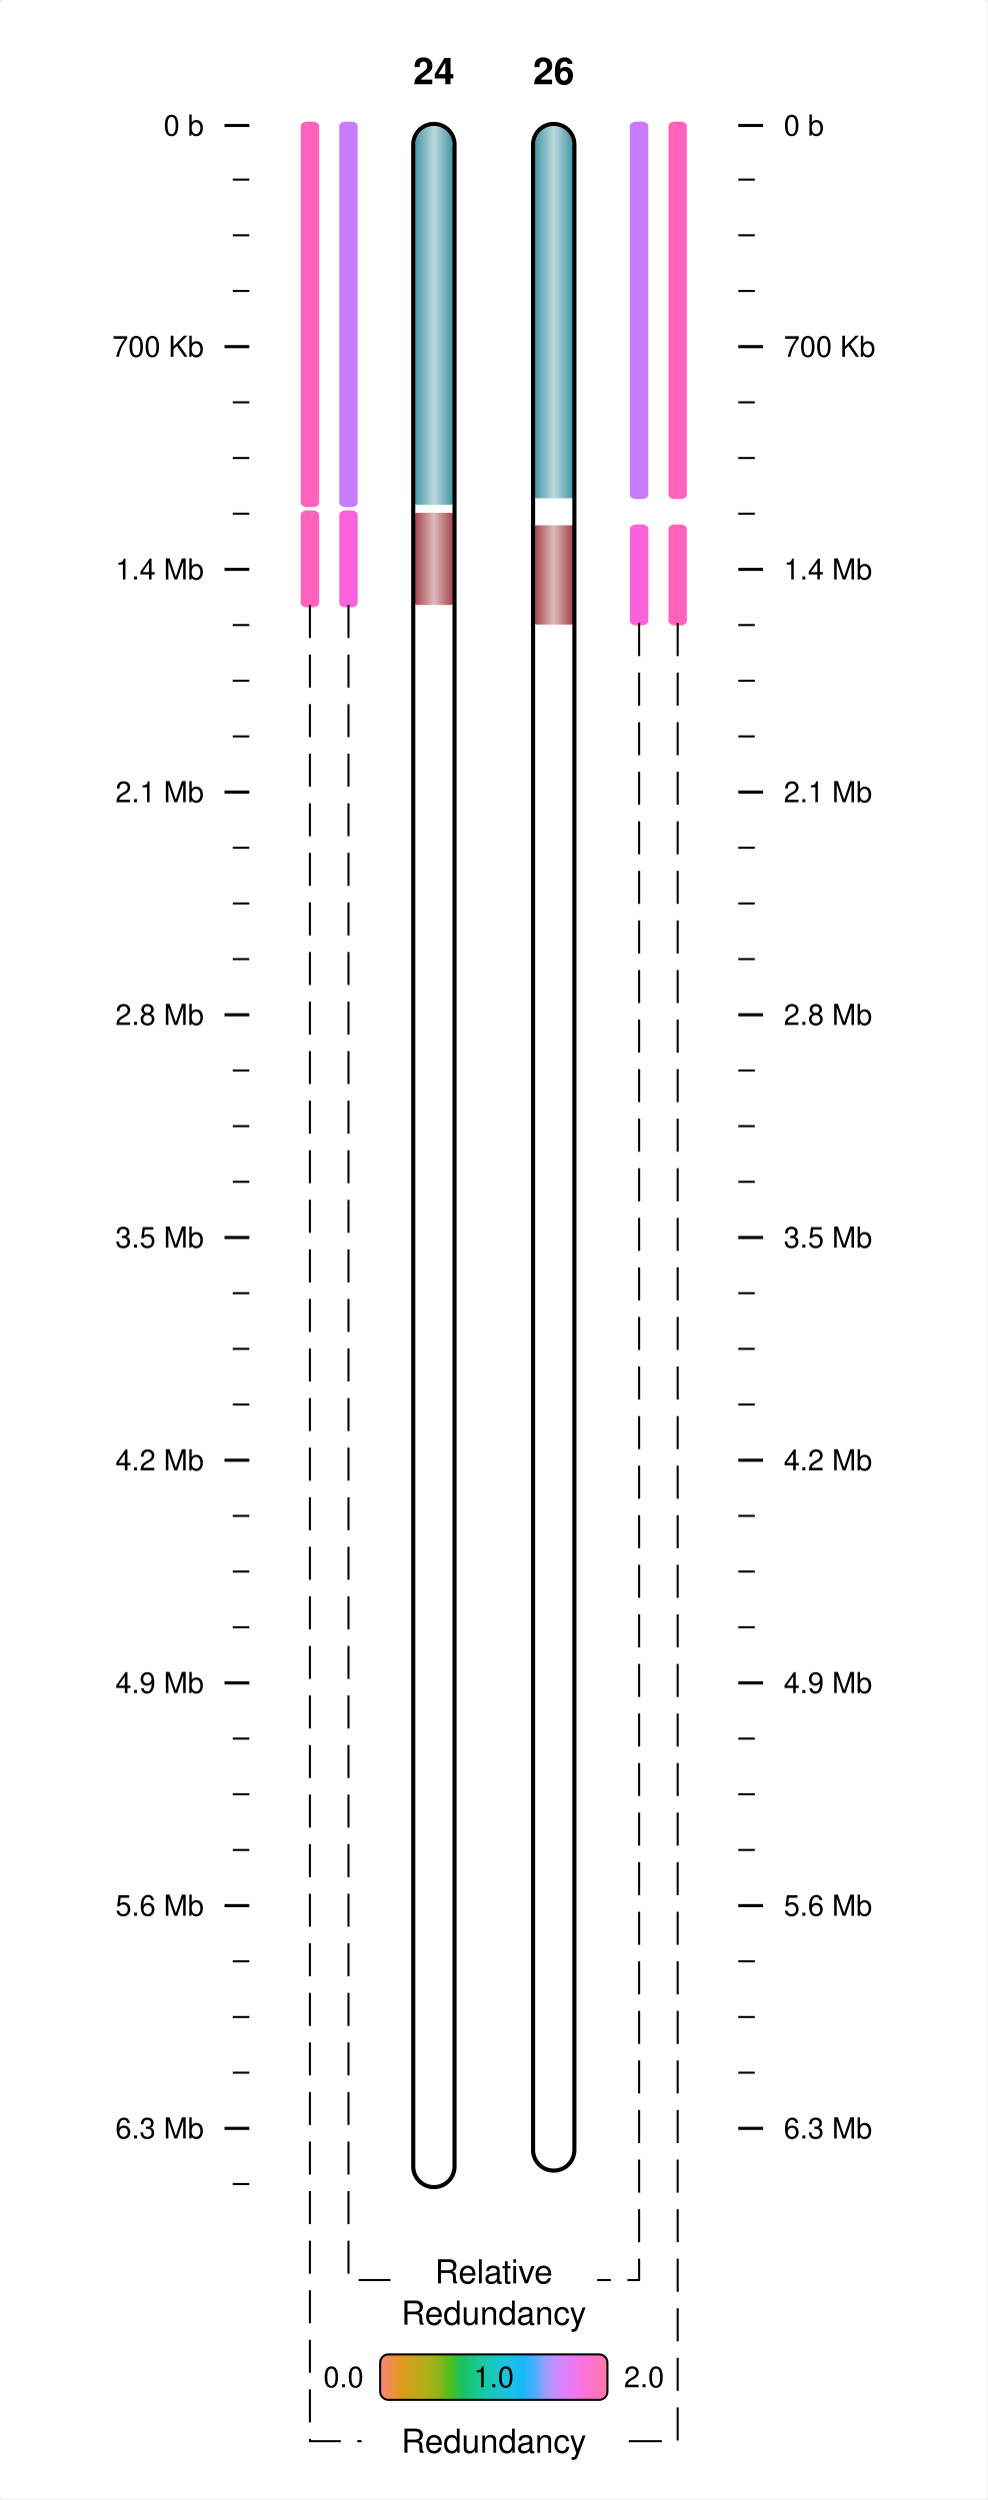
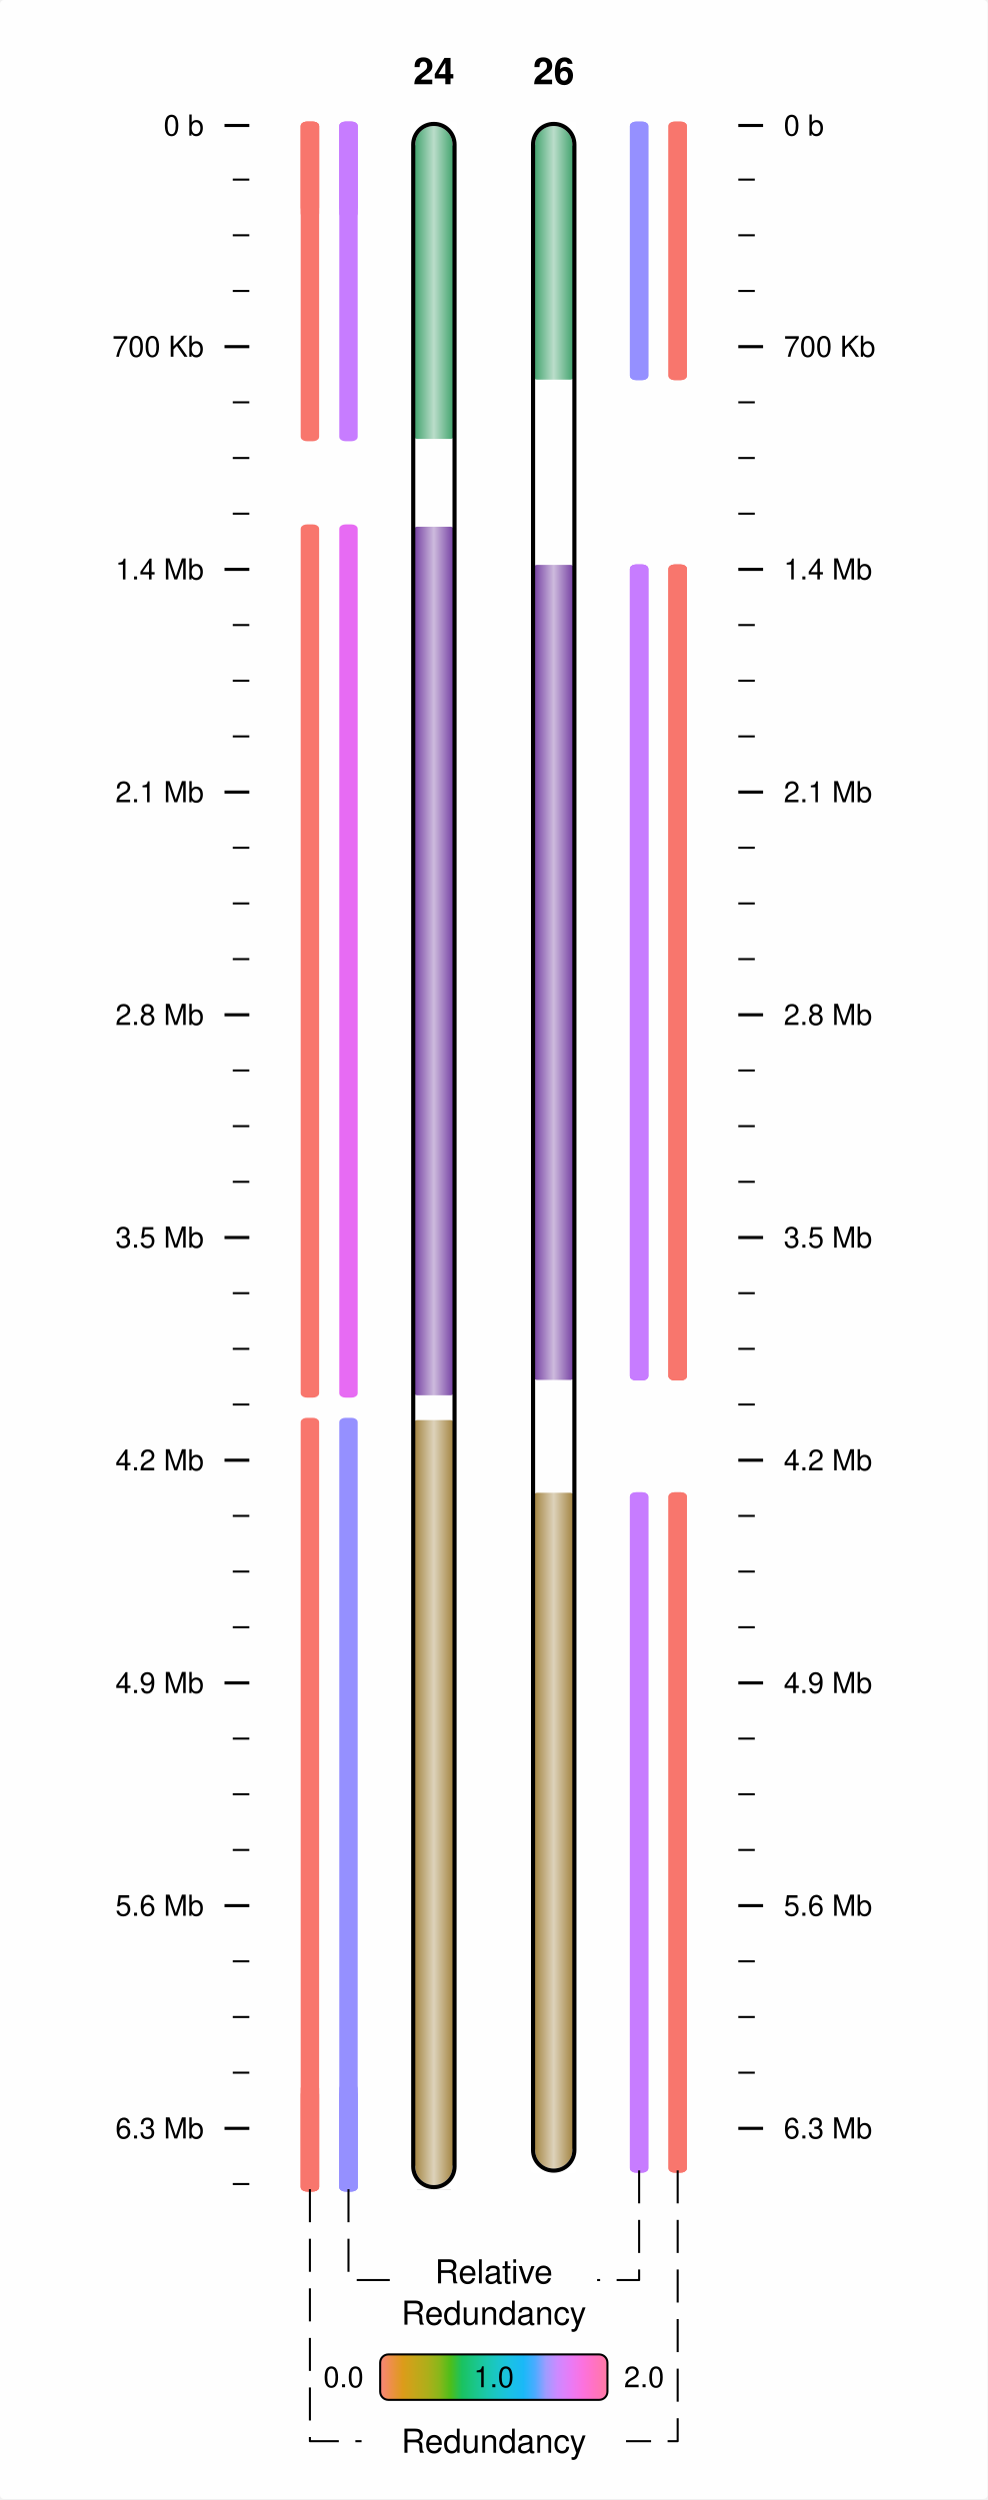
<svg xmlns="http://www.w3.org/2000/svg" viewBox="0 0 239 605.002">
  <rect x="0" y="0" width="239" height="605.002" rx="1" ry="1" fill="white" fill-opacity="0.9" stroke="white" stroke-width="0" stroke-opacity="1" />
  <line id="54.33332830.37500060.33332830.375000" x1="54.333" y1="30.375" x2="60.333" y2="30.375" stroke-width="0.75" stroke="black" />
  <text id="49.33332832.825001" x="49.333" y="32.825" dominant-baseline="" baseline-shift="" alignment-baseline="" font-size="7px" font-weight="normal" font-family="Helvetica,Arial" font-variant="normal" text-anchor="end" text-align="start" line-height="125%%">
0 b</text>
  <line id="56.33332843.47979060.33332843.479790" x1="56.333" y1="43.48" x2="60.333" y2="43.48" stroke-width="0.5" stroke="black" />
  <line id="56.33332856.95957660.33332856.959576" x1="56.333" y1="56.96" x2="60.333" y2="56.96" stroke-width="0.5" stroke="black" />
  <line id="56.33332870.43936260.33332870.439362" x1="56.333" y1="70.439" x2="60.333" y2="70.439" stroke-width="0.5" stroke="black" />
  <line id="54.33332883.91915160.33332883.919151" x1="54.333" y1="83.919" x2="60.333" y2="83.919" stroke-width="0.75" stroke="black" />
  <text id="49.33332886.369148" x="49.333" y="86.369" dominant-baseline="" baseline-shift="" alignment-baseline="" font-size="7px" font-weight="normal" font-family="Helvetica,Arial" font-variant="normal" text-anchor="end" text-align="start" line-height="125%%">
700 Kb</text>
  <line id="56.33332897.39894160.33332897.398941" x1="56.333" y1="97.399" x2="60.333" y2="97.399" stroke-width="0.5" stroke="black" />
  <line id="56.333328110.87873160.333328110.878731" x1="56.333" y1="110.879" x2="60.333" y2="110.879" stroke-width="0.5" stroke="black" />
  <line id="56.333328124.35851360.333328124.358513" x1="56.333" y1="124.359" x2="60.333" y2="124.359" stroke-width="0.5" stroke="black" />
  <line id="54.333328137.83830360.333328137.838303" x1="54.333" y1="137.838" x2="60.333" y2="137.838" stroke-width="0.75" stroke="black" />
  <text id="49.333328140.288300" x="49.333" y="140.288" dominant-baseline="" baseline-shift="" alignment-baseline="" font-size="7px" font-weight="normal" font-family="Helvetica,Arial" font-variant="normal" text-anchor="end" text-align="start" line-height="125%%">
1.4 Mb</text>
  <line id="56.333328151.31808560.333328151.318085" x1="56.333" y1="151.318" x2="60.333" y2="151.318" stroke-width="0.5" stroke="black" />
  <line id="56.333328164.79788260.333328164.797882" x1="56.333" y1="164.798" x2="60.333" y2="164.798" stroke-width="0.5" stroke="black" />
  <line id="56.333328178.27766460.333328178.277664" x1="56.333" y1="178.278" x2="60.333" y2="178.278" stroke-width="0.5" stroke="black" />
  <line id="54.333328191.75746260.333328191.757462" x1="54.333" y1="191.757" x2="60.333" y2="191.757" stroke-width="0.75" stroke="black" />
  <text id="49.333328194.207458" x="49.333" y="194.207" dominant-baseline="" baseline-shift="" alignment-baseline="" font-size="7px" font-weight="normal" font-family="Helvetica,Arial" font-variant="normal" text-anchor="end" text-align="start" line-height="125%%">
2.1 Mb</text>
  <line id="56.333328205.23724460.333328205.237244" x1="56.333" y1="205.237" x2="60.333" y2="205.237" stroke-width="0.5" stroke="black" />
  <line id="56.333328218.71702660.333328218.717026" x1="56.333" y1="218.717" x2="60.333" y2="218.717" stroke-width="0.5" stroke="black" />
  <line id="56.333328232.19682360.333328232.196823" x1="56.333" y1="232.197" x2="60.333" y2="232.197" stroke-width="0.5" stroke="black" />
  <line id="54.333328245.67660560.333328245.676605" x1="54.333" y1="245.677" x2="60.333" y2="245.677" stroke-width="0.75" stroke="black" />
  <text id="49.333328248.126602" x="49.333" y="248.127" dominant-baseline="" baseline-shift="" alignment-baseline="" font-size="7px" font-weight="normal" font-family="Helvetica,Arial" font-variant="normal" text-anchor="end" text-align="start" line-height="125%%">
2.8 Mb</text>
  <line id="56.333328259.15640360.333328259.156403" x1="56.333" y1="259.156" x2="60.333" y2="259.156" stroke-width="0.5" stroke="black" />
  <line id="56.333328272.63616960.333328272.636169" x1="56.333" y1="272.636" x2="60.333" y2="272.636" stroke-width="0.5" stroke="black" />
  <line id="56.333328286.11596760.333328286.115967" x1="56.333" y1="286.116" x2="60.333" y2="286.116" stroke-width="0.5" stroke="black" />
  <line id="54.333328299.59576460.333328299.595764" x1="54.333" y1="299.596" x2="60.333" y2="299.596" stroke-width="0.75" stroke="black" />
  <text id="49.333328302.045776" x="49.333" y="302.046" dominant-baseline="" baseline-shift="" alignment-baseline="" font-size="7px" font-weight="normal" font-family="Helvetica,Arial" font-variant="normal" text-anchor="end" text-align="start" line-height="125%%">
3.5 Mb</text>
  <line id="56.333328313.07556260.333328313.075562" x1="56.333" y1="313.076" x2="60.333" y2="313.076" stroke-width="0.5" stroke="black" />
  <line id="56.333328326.55532860.333328326.555328" x1="56.333" y1="326.555" x2="60.333" y2="326.555" stroke-width="0.5" stroke="black" />
  <line id="56.333328340.03512660.333328340.035126" x1="56.333" y1="340.035" x2="60.333" y2="340.035" stroke-width="0.5" stroke="black" />
  <line id="54.333328353.51492360.333328353.514923" x1="54.333" y1="353.515" x2="60.333" y2="353.515" stroke-width="0.75" stroke="black" />
  <text id="49.333328355.964935" x="49.333" y="355.965" dominant-baseline="" baseline-shift="" alignment-baseline="" font-size="7px" font-weight="normal" font-family="Helvetica,Arial" font-variant="normal" text-anchor="end" text-align="start" line-height="125%%">
4.2 Mb</text>
  <line id="56.333328366.99469060.333328366.994690" x1="56.333" y1="366.995" x2="60.333" y2="366.995" stroke-width="0.5" stroke="black" />
  <line id="56.333328380.47448760.333328380.474487" x1="56.333" y1="380.474" x2="60.333" y2="380.474" stroke-width="0.5" stroke="black" />
  <line id="56.333328393.95428560.333328393.954285" x1="56.333" y1="393.954" x2="60.333" y2="393.954" stroke-width="0.5" stroke="black" />
  <line id="54.333328407.43405260.333328407.434052" x1="54.333" y1="407.434" x2="60.333" y2="407.434" stroke-width="0.75" stroke="black" />
  <text id="49.333328409.884064" x="49.333" y="409.884" dominant-baseline="" baseline-shift="" alignment-baseline="" font-size="7px" font-weight="normal" font-family="Helvetica,Arial" font-variant="normal" text-anchor="end" text-align="start" line-height="125%%">
4.9 Mb</text>
  <line id="56.333328420.91384960.333328420.913849" x1="56.333" y1="420.914" x2="60.333" y2="420.914" stroke-width="0.5" stroke="black" />
  <line id="56.333328434.39364660.333328434.393646" x1="56.333" y1="434.394" x2="60.333" y2="434.394" stroke-width="0.5" stroke="black" />
  <line id="56.333328447.87344460.333328447.873444" x1="56.333" y1="447.873" x2="60.333" y2="447.873" stroke-width="0.5" stroke="black" />
  <line id="54.333328461.35321060.333328461.353210" x1="54.333" y1="461.353" x2="60.333" y2="461.353" stroke-width="0.75" stroke="black" />
  <text id="49.333328463.803223" x="49.333" y="463.803" dominant-baseline="" baseline-shift="" alignment-baseline="" font-size="7px" font-weight="normal" font-family="Helvetica,Arial" font-variant="normal" text-anchor="end" text-align="start" line-height="125%%">
5.6 Mb</text>
  <line id="56.333328474.83300860.333328474.833008" x1="56.333" y1="474.833" x2="60.333" y2="474.833" stroke-width="0.5" stroke="black" />
  <line id="56.333328488.31280560.333328488.312805" x1="56.333" y1="488.313" x2="60.333" y2="488.313" stroke-width="0.5" stroke="black" />
  <line id="56.333328501.79257260.333328501.792572" x1="56.333" y1="501.793" x2="60.333" y2="501.793" stroke-width="0.5" stroke="black" />
  <line id="54.333328515.27233960.333328515.272339" x1="54.333" y1="515.272" x2="60.333" y2="515.272" stroke-width="0.75" stroke="black" />
  <text id="49.333328517.722351" x="49.333" y="517.722" dominant-baseline="" baseline-shift="" alignment-baseline="" font-size="7px" font-weight="normal" font-family="Helvetica,Arial" font-variant="normal" text-anchor="end" text-align="start" line-height="125%%">
6.3 Mb</text>
  <line id="56.333328528.75213660.333328528.752136" x1="56.333" y1="528.752" x2="60.333" y2="528.752" stroke-width="0.5" stroke="black" />
  <line id="184.66667230.375000178.66667230.375000" x1="184.667" y1="30.375" x2="178.667" y2="30.375" stroke-width="0.75" stroke="black" />
  <text id="189.66667232.825001" x="189.667" y="32.825" dominant-baseline="" baseline-shift="" alignment-baseline="" font-size="7px" font-weight="normal" font-family="Helvetica,Arial" font-variant="normal" text-anchor="start" text-align="start" line-height="125%%">
0 b</text>
  <line id="182.66667243.479790178.66667243.479790" x1="182.667" y1="43.48" x2="178.667" y2="43.48" stroke-width="0.5" stroke="black" />
  <line id="182.66667256.959576178.66667256.959576" x1="182.667" y1="56.96" x2="178.667" y2="56.96" stroke-width="0.5" stroke="black" />
  <line id="182.66667270.439362178.66667270.439362" x1="182.667" y1="70.439" x2="178.667" y2="70.439" stroke-width="0.5" stroke="black" />
  <line id="184.66667283.919151178.66667283.919151" x1="184.667" y1="83.919" x2="178.667" y2="83.919" stroke-width="0.75" stroke="black" />
  <text id="189.66667286.369148" x="189.667" y="86.369" dominant-baseline="" baseline-shift="" alignment-baseline="" font-size="7px" font-weight="normal" font-family="Helvetica,Arial" font-variant="normal" text-anchor="start" text-align="start" line-height="125%%">
700 Kb</text>
  <line id="182.66667297.398941178.66667297.398941" x1="182.667" y1="97.399" x2="178.667" y2="97.399" stroke-width="0.5" stroke="black" />
  <line id="182.666672110.878731178.666672110.878731" x1="182.667" y1="110.879" x2="178.667" y2="110.879" stroke-width="0.5" stroke="black" />
  <line id="182.666672124.358513178.666672124.358513" x1="182.667" y1="124.359" x2="178.667" y2="124.359" stroke-width="0.5" stroke="black" />
  <line id="184.666672137.838303178.666672137.838303" x1="184.667" y1="137.838" x2="178.667" y2="137.838" stroke-width="0.75" stroke="black" />
  <text id="189.666672140.288300" x="189.667" y="140.288" dominant-baseline="" baseline-shift="" alignment-baseline="" font-size="7px" font-weight="normal" font-family="Helvetica,Arial" font-variant="normal" text-anchor="start" text-align="start" line-height="125%%">
1.4 Mb</text>
  <line id="182.666672151.318085178.666672151.318085" x1="182.667" y1="151.318" x2="178.667" y2="151.318" stroke-width="0.5" stroke="black" />
  <line id="182.666672164.797882178.666672164.797882" x1="182.667" y1="164.798" x2="178.667" y2="164.798" stroke-width="0.5" stroke="black" />
  <line id="182.666672178.277664178.666672178.277664" x1="182.667" y1="178.278" x2="178.667" y2="178.278" stroke-width="0.5" stroke="black" />
  <line id="184.666672191.757462178.666672191.757462" x1="184.667" y1="191.757" x2="178.667" y2="191.757" stroke-width="0.75" stroke="black" />
  <text id="189.666672194.207458" x="189.667" y="194.207" dominant-baseline="" baseline-shift="" alignment-baseline="" font-size="7px" font-weight="normal" font-family="Helvetica,Arial" font-variant="normal" text-anchor="start" text-align="start" line-height="125%%">
2.1 Mb</text>
  <line id="182.666672205.237244178.666672205.237244" x1="182.667" y1="205.237" x2="178.667" y2="205.237" stroke-width="0.5" stroke="black" />
  <line id="182.666672218.717026178.666672218.717026" x1="182.667" y1="218.717" x2="178.667" y2="218.717" stroke-width="0.5" stroke="black" />
  <line id="182.666672232.196823178.666672232.196823" x1="182.667" y1="232.197" x2="178.667" y2="232.197" stroke-width="0.5" stroke="black" />
  <line id="184.666672245.676605178.666672245.676605" x1="184.667" y1="245.677" x2="178.667" y2="245.677" stroke-width="0.75" stroke="black" />
  <text id="189.666672248.126602" x="189.667" y="248.127" dominant-baseline="" baseline-shift="" alignment-baseline="" font-size="7px" font-weight="normal" font-family="Helvetica,Arial" font-variant="normal" text-anchor="start" text-align="start" line-height="125%%">
2.8 Mb</text>
  <line id="182.666672259.156403178.666672259.156403" x1="182.667" y1="259.156" x2="178.667" y2="259.156" stroke-width="0.5" stroke="black" />
  <line id="182.666672272.636169178.666672272.636169" x1="182.667" y1="272.636" x2="178.667" y2="272.636" stroke-width="0.5" stroke="black" />
  <line id="182.666672286.115967178.666672286.115967" x1="182.667" y1="286.116" x2="178.667" y2="286.116" stroke-width="0.5" stroke="black" />
  <line id="184.666672299.595764178.666672299.595764" x1="184.667" y1="299.596" x2="178.667" y2="299.596" stroke-width="0.75" stroke="black" />
  <text id="189.666672302.045776" x="189.667" y="302.046" dominant-baseline="" baseline-shift="" alignment-baseline="" font-size="7px" font-weight="normal" font-family="Helvetica,Arial" font-variant="normal" text-anchor="start" text-align="start" line-height="125%%">
3.5 Mb</text>
  <line id="182.666672313.075562178.666672313.075562" x1="182.667" y1="313.076" x2="178.667" y2="313.076" stroke-width="0.5" stroke="black" />
  <line id="182.666672326.555328178.666672326.555328" x1="182.667" y1="326.555" x2="178.667" y2="326.555" stroke-width="0.5" stroke="black" />
  <line id="182.666672340.035126178.666672340.035126" x1="182.667" y1="340.035" x2="178.667" y2="340.035" stroke-width="0.5" stroke="black" />
  <line id="184.666672353.514923178.666672353.514923" x1="184.667" y1="353.515" x2="178.667" y2="353.515" stroke-width="0.75" stroke="black" />
  <text id="189.666672355.964935" x="189.667" y="355.965" dominant-baseline="" baseline-shift="" alignment-baseline="" font-size="7px" font-weight="normal" font-family="Helvetica,Arial" font-variant="normal" text-anchor="start" text-align="start" line-height="125%%">
4.2 Mb</text>
  <line id="182.666672366.994690178.666672366.994690" x1="182.667" y1="366.995" x2="178.667" y2="366.995" stroke-width="0.5" stroke="black" />
  <line id="182.666672380.474487178.666672380.474487" x1="182.667" y1="380.474" x2="178.667" y2="380.474" stroke-width="0.5" stroke="black" />
  <line id="182.666672393.954285178.666672393.954285" x1="182.667" y1="393.954" x2="178.667" y2="393.954" stroke-width="0.5" stroke="black" />
  <line id="184.666672407.434052178.666672407.434052" x1="184.667" y1="407.434" x2="178.667" y2="407.434" stroke-width="0.75" stroke="black" />
  <text id="189.666672409.884064" x="189.667" y="409.884" dominant-baseline="" baseline-shift="" alignment-baseline="" font-size="7px" font-weight="normal" font-family="Helvetica,Arial" font-variant="normal" text-anchor="start" text-align="start" line-height="125%%">
4.9 Mb</text>
  <line id="182.666672420.913849178.666672420.913849" x1="182.667" y1="420.914" x2="178.667" y2="420.914" stroke-width="0.5" stroke="black" />
  <line id="182.666672434.393646178.666672434.393646" x1="182.667" y1="434.394" x2="178.667" y2="434.394" stroke-width="0.5" stroke="black" />
  <line id="182.666672447.873444178.666672447.873444" x1="182.667" y1="447.873" x2="178.667" y2="447.873" stroke-width="0.5" stroke="black" />
  <line id="184.666672461.353210178.666672461.353210" x1="184.667" y1="461.353" x2="178.667" y2="461.353" stroke-width="0.75" stroke="black" />
  <text id="189.666672463.803223" x="189.667" y="463.803" dominant-baseline="" baseline-shift="" alignment-baseline="" font-size="7px" font-weight="normal" font-family="Helvetica,Arial" font-variant="normal" text-anchor="start" text-align="start" line-height="125%%">
5.6 Mb</text>
  <line id="182.666672474.833008178.666672474.833008" x1="182.667" y1="474.833" x2="178.667" y2="474.833" stroke-width="0.5" stroke="black" />
  <line id="182.666672488.312805178.666672488.312805" x1="182.667" y1="488.313" x2="178.667" y2="488.313" stroke-width="0.5" stroke="black" />
  <line id="182.666672501.792572178.666672501.792572" x1="182.667" y1="501.793" x2="178.667" y2="501.793" stroke-width="0.5" stroke="black" />
  <line id="184.666672515.272339178.666672515.272339" x1="184.667" y1="515.272" x2="178.667" y2="515.272" stroke-width="0.75" stroke="black" />
  <text id="189.666672517.722351" x="189.667" y="517.722" dominant-baseline="" baseline-shift="" alignment-baseline="" font-size="7px" font-weight="normal" font-family="Helvetica,Arial" font-variant="normal" text-anchor="start" text-align="start" line-height="125%%">
6.3 Mb</text>
  <defs id="">
-     <linearGradient id="grad100.000000124.142838" x1="0%" y1="0%" x2="100%" y2="0%">
-       <stop offset="0%" stop-color="#A03B41" stop-opacity="1" />
-       <stop offset="50%" stop-color="#DDBABC" stop-opacity="1" />
-       <stop offset="100%" stop-color="#A03B41" stop-opacity="1" />
-     </linearGradient>
-   </defs>
-   <rect x="100" y="124.143" width="10" height="22.323" rx="1" ry="1" fill="url(#grad100.000000124.142838)" fill-opacity="1" stroke-width="0.75" stroke-opacity="1" />
-   <defs id="">
-     <linearGradient id="grad100.000000124.142838NRC" x1="0%" y1="0%" x2="100%" y2="0%">
-       <stop offset="100%" stop-color="#FA62DB" stop-opacity="1" />
-     </linearGradient>
-   </defs>
-   <rect x="82.667" y="124.143" width="3.333" height="22.323" rx="1" ry="0.5" fill="url(#grad100.000000124.142838NRC)" fill-opacity="1" stroke="url(#grad100.000000124.142838NRC)" stroke-width="1.125" stroke-opacity="1" />
-   <defs id="">
-     <linearGradient id="grad100.000000124.142838NRCRedun" x1="0%" y1="0%" x2="100%" y2="0%">
-       <stop offset="100%" stop-color="#FF62BC" stop-opacity="1" />
-     </linearGradient>
-   </defs>
-   <rect x="73.333" y="124.143" width="3.333" height="22.323" rx="1" ry="0.5" fill="url(#grad100.000000124.142838NRCRedun)" fill-opacity="1" stroke="url(#grad100.000000124.142838NRCRedun)" stroke-width="1.125" stroke-opacity="1" />
-   <defs id="">
-     <linearGradient id="grad129.000000127.539749" x1="0%" y1="0%" x2="100%" y2="0%">
-       <stop offset="0%" stop-color="#A03B41" stop-opacity="1" />
-       <stop offset="50%" stop-color="#DDBABC" stop-opacity="1" />
-       <stop offset="100%" stop-color="#A03B41" stop-opacity="1" />
-     </linearGradient>
-   </defs>
-   <rect x="129" y="127.54" width="10" height="23.293" rx="1" ry="1" fill="url(#grad129.000000127.539749)" fill-opacity="1" stroke="url(#grad129.000000127.539749)" stroke-width="0.75" stroke-opacity="1" />
-   <defs id="">
-     <linearGradient id="grad129.000000127.539749NRC" x1="0%" y1="0%" x2="100%" y2="0%">
-       <stop offset="100%" stop-color="#FA62DB" stop-opacity="1" />
-     </linearGradient>
-   </defs>
-   <rect x="153" y="127.54" width="3.333" height="23.293" rx="1" ry="0.5" fill="url(#grad129.000000127.539749NRC)" fill-opacity="1" stroke="url(#grad129.000000127.539749NRC)" stroke-width="1.125" stroke-opacity="1" />
-   <defs id="">
-     <linearGradient id="grad129.000000127.539749NRCRedun" x1="0%" y1="0%" x2="100%" y2="0%">
-       <stop offset="100%" stop-color="#FF62BC" stop-opacity="1" />
-     </linearGradient>
-   </defs>
-   <rect x="162.333" y="127.54" width="3.333" height="23.293" rx="1" ry="0.5" fill="url(#grad129.000000127.539749NRCRedun)" fill-opacity="1" stroke="url(#grad129.000000127.539749NRCRedun)" stroke-width="1.125" stroke-opacity="1" />
+     <linearGradient id="grad100.000000506.491241" x1="0%" y1="0%" x2="100%" y2="0%">
+       <stop offset="0%" stop-color="#3BA068" stop-opacity="1" />
+       <stop offset="50%" stop-color="#BADDCA" stop-opacity="1" />
+       <stop offset="100%" stop-color="#3BA068" stop-opacity="1" />
+     </linearGradient>
+   </defs>
+   <rect x="100" y="506.491" width="10" height="23.51" rx="1" ry="1" fill="url(#grad100.000000506.491241)" fill-opacity="1" stroke-width="0.75" stroke-opacity="1" />
+   <defs id="">
+     <linearGradient id="grad100.000000506.491241NRC" x1="0%" y1="0%" x2="100%" y2="0%">
+       <stop offset="100%" stop-color="#9590FF" stop-opacity="1" />
+     </linearGradient>
+   </defs>
+   <rect x="82.667" y="506.491" width="3.333" height="23.51" rx="1" ry="0.5" fill="url(#grad100.000000506.491241NRC)" fill-opacity="1" stroke="url(#grad100.000000506.491241NRC)" stroke-width="1.125" stroke-opacity="1" />
+   <defs id="">
+     <linearGradient id="grad100.000000506.491241NRCRedun" x1="0%" y1="0%" x2="100%" y2="0%">
+       <stop offset="100%" stop-color="#F8766D" stop-opacity="1" />
+     </linearGradient>
+   </defs>
+   <rect x="73.333" y="506.491" width="3.333" height="23.51" rx="1" ry="0.5" fill="url(#grad100.000000506.491241NRCRedun)" fill-opacity="1" stroke="url(#grad100.000000506.491241NRCRedun)" stroke-width="1.125" stroke-opacity="1" />
+   <defs id="">
+     <linearGradient id="grad129.00000030.000000" x1="0%" y1="0%" x2="100%" y2="0%">
+       <stop offset="0%" stop-color="#3BA068" stop-opacity="1" />
+       <stop offset="50%" stop-color="#BADDCA" stop-opacity="1" />
+       <stop offset="100%" stop-color="#3BA068" stop-opacity="1" />
+     </linearGradient>
+   </defs>
+   <rect x="129" y="30" width="10" height="61.468" rx="1" ry="1" fill="url(#grad129.00000030.000000)" fill-opacity="1" stroke="url(#grad129.00000030.000000)" stroke-width="0.75" stroke-opacity="1" />
+   <defs id="">
+     <linearGradient id="grad129.00000030.000000NRC" x1="0%" y1="0%" x2="100%" y2="0%">
+       <stop offset="100%" stop-color="#9590FF" stop-opacity="1" />
+     </linearGradient>
+   </defs>
+   <rect x="153" y="30" width="3.333" height="61.468" rx="1" ry="0.5" fill="url(#grad129.00000030.000000NRC)" fill-opacity="1" stroke="url(#grad129.00000030.000000NRC)" stroke-width="1.125" stroke-opacity="1" />
+   <defs id="">
+     <linearGradient id="grad129.00000030.000000NRCRedun" x1="0%" y1="0%" x2="100%" y2="0%">
+       <stop offset="100%" stop-color="#F8766D" stop-opacity="1" />
+     </linearGradient>
+   </defs>
+   <rect x="162.333" y="30" width="3.333" height="61.468" rx="1" ry="0.5" fill="url(#grad129.00000030.000000NRCRedun)" fill-opacity="1" stroke="url(#grad129.00000030.000000NRCRedun)" stroke-width="1.125" stroke-opacity="1" />
+   <defs id="">
+     <linearGradient id="grad100.000000505.104767" x1="0%" y1="0%" x2="100%" y2="0%">
+       <stop offset="0%" stop-color="#713BA0" stop-opacity="1" />
+       <stop offset="50%" stop-color="#CDBADD" stop-opacity="1" />
+       <stop offset="100%" stop-color="#713BA0" stop-opacity="1" />
+     </linearGradient>
+   </defs>
+   <rect x="100" y="505.105" width="10" height="24.897" rx="1" ry="1" fill="url(#grad100.000000505.104767)" fill-opacity="1" stroke-width="0.75" stroke-opacity="1" />
+   <defs id="">
+     <linearGradient id="grad100.000000505.104767NRC" x1="0%" y1="0%" x2="100%" y2="0%">
+       <stop offset="100%" stop-color="#9590FF" stop-opacity="1" />
+     </linearGradient>
+   </defs>
+   <rect x="82.667" y="505.105" width="3.333" height="24.897" rx="1" ry="0.5" fill="url(#grad100.000000505.104767NRC)" fill-opacity="1" stroke="url(#grad100.000000505.104767NRC)" stroke-width="1.125" stroke-opacity="1" />
+   <defs id="">
+     <linearGradient id="grad100.000000505.104767NRCRedun" x1="0%" y1="0%" x2="100%" y2="0%">
+       <stop offset="100%" stop-color="#F8766D" stop-opacity="1" />
+     </linearGradient>
+   </defs>
+   <rect x="73.333" y="505.105" width="3.333" height="24.897" rx="1" ry="0.5" fill="url(#grad100.000000505.104767NRCRedun)" fill-opacity="1" stroke="url(#grad100.000000505.104767NRCRedun)" stroke-width="1.125" stroke-opacity="1" />
+   <defs id="">
+     <linearGradient id="grad129.000000137.222092" x1="0%" y1="0%" x2="100%" y2="0%">
+       <stop offset="0%" stop-color="#713BA0" stop-opacity="1" />
+       <stop offset="50%" stop-color="#CDBADD" stop-opacity="1" />
+       <stop offset="100%" stop-color="#713BA0" stop-opacity="1" />
+     </linearGradient>
+   </defs>
+   <rect x="129" y="137.222" width="10" height="196.42" rx="1" ry="1" fill="url(#grad129.000000137.222092)" fill-opacity="1" stroke="url(#grad129.000000137.222092)" stroke-width="0.75" stroke-opacity="1" />
+   <defs id="">
+     <linearGradient id="grad129.000000137.222092NRC" x1="0%" y1="0%" x2="100%" y2="0%">
+       <stop offset="100%" stop-color="#C77CFF" stop-opacity="1" />
+     </linearGradient>
+   </defs>
+   <rect x="153" y="137.222" width="3.333" height="196.42" rx="1" ry="0.5" fill="url(#grad129.000000137.222092NRC)" fill-opacity="1" stroke="url(#grad129.000000137.222092NRC)" stroke-width="1.125" stroke-opacity="1" />
+   <defs id="">
+     <linearGradient id="grad129.000000137.222092NRCRedun" x1="0%" y1="0%" x2="100%" y2="0%">
+       <stop offset="100%" stop-color="#F8766D" stop-opacity="1" />
+     </linearGradient>
+   </defs>
+   <rect x="162.333" y="137.222" width="3.333" height="196.42" rx="1" ry="0.5" fill="url(#grad129.000000137.222092NRCRedun)" fill-opacity="1" stroke="url(#grad129.000000137.222092NRCRedun)" stroke-width="1.125" stroke-opacity="1" />
+   <defs id="">
+     <linearGradient id="grad100.000000343.809479" x1="0%" y1="0%" x2="100%" y2="0%">
+       <stop offset="0%" stop-color="#A0803B" stop-opacity="1" />
+       <stop offset="50%" stop-color="#DDD2BA" stop-opacity="1" />
+       <stop offset="100%" stop-color="#A0803B" stop-opacity="1" />
+     </linearGradient>
+   </defs>
+   <rect x="100" y="343.809" width="10" height="186.192" rx="1" ry="1" fill="url(#grad100.000000343.809479)" fill-opacity="1" stroke-width="0.75" stroke-opacity="1" />
+   <defs id="">
+     <linearGradient id="grad100.000000343.809479NRC" x1="0%" y1="0%" x2="100%" y2="0%">
+       <stop offset="100%" stop-color="#9590FF" stop-opacity="1" />
+     </linearGradient>
+   </defs>
+   <rect x="82.667" y="343.809" width="3.333" height="186.192" rx="1" ry="0.5" fill="url(#grad100.000000343.809479NRC)" fill-opacity="1" stroke="url(#grad100.000000343.809479NRC)" stroke-width="1.125" stroke-opacity="1" />
+   <defs id="">
+     <linearGradient id="grad100.000000343.809479NRCRedun" x1="0%" y1="0%" x2="100%" y2="0%">
+       <stop offset="100%" stop-color="#F8766D" stop-opacity="1" />
+     </linearGradient>
+   </defs>
+   <rect x="73.333" y="343.809" width="3.333" height="186.192" rx="1" ry="0.5" fill="url(#grad100.000000343.809479NRCRedun)" fill-opacity="1" stroke="url(#grad100.000000343.809479NRCRedun)" stroke-width="1.125" stroke-opacity="1" />
+   <defs id="">
+     <linearGradient id="grad129.000000361.833862" x1="0%" y1="0%" x2="100%" y2="0%">
+       <stop offset="0%" stop-color="#A0803B" stop-opacity="1" />
+       <stop offset="50%" stop-color="#DDD2BA" stop-opacity="1" />
+       <stop offset="100%" stop-color="#A0803B" stop-opacity="1" />
+     </linearGradient>
+   </defs>
+   <rect x="129" y="361.834" width="10" height="163.606" rx="1" ry="1" fill="url(#grad129.000000361.833862)" fill-opacity="1" stroke="url(#grad129.000000361.833862)" stroke-width="0.75" stroke-opacity="1" />
+   <defs id="">
+     <linearGradient id="grad129.000000361.833862NRC" x1="0%" y1="0%" x2="100%" y2="0%">
+       <stop offset="100%" stop-color="#C77CFF" stop-opacity="1" />
+     </linearGradient>
+   </defs>
+   <rect x="153" y="361.834" width="3.333" height="163.606" rx="1" ry="0.5" fill="url(#grad129.000000361.833862NRC)" fill-opacity="1" stroke="url(#grad129.000000361.833862NRC)" stroke-width="1.125" stroke-opacity="1" />
+   <defs id="">
+     <linearGradient id="grad129.000000361.833862NRCRedun" x1="0%" y1="0%" x2="100%" y2="0%">
+       <stop offset="100%" stop-color="#F8766D" stop-opacity="1" />
+     </linearGradient>
+   </defs>
+   <rect x="162.333" y="361.834" width="3.333" height="163.606" rx="1" ry="0.5" fill="url(#grad129.000000361.833862NRCRedun)" fill-opacity="1" stroke="url(#grad129.000000361.833862NRCRedun)" stroke-width="1.125" stroke-opacity="1" />
+   <defs id="">
+     <linearGradient id="grad100.000000127.516640" x1="0%" y1="0%" x2="100%" y2="0%">
+       <stop offset="0%" stop-color="#713BA0" stop-opacity="1" />
+       <stop offset="50%" stop-color="#CDBADD" stop-opacity="1" />
+       <stop offset="100%" stop-color="#713BA0" stop-opacity="1" />
+     </linearGradient>
+   </defs>
+   <rect x="100" y="127.517" width="10" height="210.285" rx="1" ry="1" fill="url(#grad100.000000127.516640)" fill-opacity="1" stroke-width="0.75" stroke-opacity="1" />
+   <defs id="">
+     <linearGradient id="grad100.000000127.516640NRC" x1="0%" y1="0%" x2="100%" y2="0%">
+       <stop offset="100%" stop-color="#E76BF3" stop-opacity="1" />
+     </linearGradient>
+   </defs>
+   <rect x="82.667" y="127.517" width="3.333" height="210.285" rx="1" ry="0.5" fill="url(#grad100.000000127.516640NRC)" fill-opacity="1" stroke="url(#grad100.000000127.516640NRC)" stroke-width="1.125" stroke-opacity="1" />
+   <defs id="">
+     <linearGradient id="grad100.000000127.516640NRCRedun" x1="0%" y1="0%" x2="100%" y2="0%">
+       <stop offset="100%" stop-color="#F8766D" stop-opacity="1" />
+     </linearGradient>
+   </defs>
+   <rect x="73.333" y="127.517" width="3.333" height="210.285" rx="1" ry="0.5" fill="url(#grad100.000000127.516640NRCRedun)" fill-opacity="1" stroke="url(#grad100.000000127.516640NRCRedun)" stroke-width="1.125" stroke-opacity="1" />
+   <defs id="">
+     <linearGradient id="grad129.000000137.222092" x1="0%" y1="0%" x2="100%" y2="0%">
+       <stop offset="0%" stop-color="#713BA0" stop-opacity="1" />
+       <stop offset="50%" stop-color="#CDBADD" stop-opacity="1" />
+       <stop offset="100%" stop-color="#713BA0" stop-opacity="1" />
+     </linearGradient>
+   </defs>
+   <rect x="129" y="137.222" width="10" height="196.42" rx="1" ry="1" fill="url(#grad129.000000137.222092)" fill-opacity="1" stroke="url(#grad129.000000137.222092)" stroke-width="0.75" stroke-opacity="1" />
+   <defs id="">
+     <linearGradient id="grad129.000000137.222092NRC" x1="0%" y1="0%" x2="100%" y2="0%">
+       <stop offset="100%" stop-color="#C77CFF" stop-opacity="1" />
+     </linearGradient>
+   </defs>
+   <rect x="153" y="137.222" width="3.333" height="196.42" rx="1" ry="0.5" fill="url(#grad129.000000137.222092NRC)" fill-opacity="1" stroke="url(#grad129.000000137.222092NRC)" stroke-width="1.125" stroke-opacity="1" />
+   <defs id="">
+     <linearGradient id="grad129.000000137.222092NRCRedun" x1="0%" y1="0%" x2="100%" y2="0%">
+       <stop offset="100%" stop-color="#F8766D" stop-opacity="1" />
+     </linearGradient>
+   </defs>
+   <rect x="162.333" y="137.222" width="3.333" height="196.42" rx="1" ry="0.5" fill="url(#grad129.000000137.222092NRCRedun)" fill-opacity="1" stroke="url(#grad129.000000137.222092NRCRedun)" stroke-width="1.125" stroke-opacity="1" />
  <defs id="">
    <linearGradient id="grad100.00000030.000000" x1="0%" y1="0%" x2="100%" y2="0%">
-       <stop offset="0%" stop-color="#3B91A0" stop-opacity="1" />
-       <stop offset="50%" stop-color="#BAD8DD" stop-opacity="1" />
-       <stop offset="100%" stop-color="#3B91A0" stop-opacity="1" />
-     </linearGradient>
-   </defs>
-   <rect x="100" y="30" width="10" height="92.202" rx="1" ry="1" fill="url(#grad100.00000030.000000)" fill-opacity="1" stroke-width="0.75" stroke-opacity="1" />
+       <stop offset="0%" stop-color="#3BA068" stop-opacity="1" />
+       <stop offset="50%" stop-color="#BADDCA" stop-opacity="1" />
+       <stop offset="100%" stop-color="#3BA068" stop-opacity="1" />
+     </linearGradient>
+   </defs>
+   <rect x="100" y="30" width="10" height="76.257" rx="1" ry="1" fill="url(#grad100.00000030.000000)" fill-opacity="1" stroke-width="0.75" stroke-opacity="1" />
  <defs id="">
    <linearGradient id="grad100.00000030.000000NRC" x1="0%" y1="0%" x2="100%" y2="0%">
      <stop offset="100%" stop-color="#C77CFF" stop-opacity="1" />
    </linearGradient>
  </defs>
-   <rect x="82.667" y="30" width="3.333" height="92.202" rx="1" ry="0.5" fill="url(#grad100.00000030.000000NRC)" fill-opacity="1" stroke="url(#grad100.00000030.000000NRC)" stroke-width="1.125" stroke-opacity="1" />
+   <rect x="82.667" y="30" width="3.333" height="76.257" rx="1" ry="0.5" fill="url(#grad100.00000030.000000NRC)" fill-opacity="1" stroke="url(#grad100.00000030.000000NRC)" stroke-width="1.125" stroke-opacity="1" />
  <defs id="">
    <linearGradient id="grad100.00000030.000000NRCRedun" x1="0%" y1="0%" x2="100%" y2="0%">
-       <stop offset="100%" stop-color="#FF62BC" stop-opacity="1" />
-     </linearGradient>
-   </defs>
-   <rect x="73.333" y="30" width="3.333" height="92.202" rx="1" ry="0.5" fill="url(#grad100.00000030.000000NRCRedun)" fill-opacity="1" stroke="url(#grad100.00000030.000000NRCRedun)" stroke-width="1.125" stroke-opacity="1" />
+       <stop offset="100%" stop-color="#F8766D" stop-opacity="1" />
+     </linearGradient>
+   </defs>
+   <rect x="73.333" y="30" width="3.333" height="76.257" rx="1" ry="0.5" fill="url(#grad100.00000030.000000NRCRedun)" fill-opacity="1" stroke="url(#grad100.00000030.000000NRCRedun)" stroke-width="1.125" stroke-opacity="1" />
  <defs id="">
    <linearGradient id="grad129.00000030.000000" x1="0%" y1="0%" x2="100%" y2="0%">
-       <stop offset="0%" stop-color="#3B91A0" stop-opacity="1" />
-       <stop offset="50%" stop-color="#BAD8DD" stop-opacity="1" />
-       <stop offset="100%" stop-color="#3B91A0" stop-opacity="1" />
-     </linearGradient>
-   </defs>
-   <rect x="129" y="30" width="10" height="90.261" rx="1" ry="1" fill="url(#grad129.00000030.000000)" fill-opacity="1" stroke="url(#grad129.00000030.000000)" stroke-width="0.75" stroke-opacity="1" />
+       <stop offset="0%" stop-color="#3BA068" stop-opacity="1" />
+       <stop offset="50%" stop-color="#BADDCA" stop-opacity="1" />
+       <stop offset="100%" stop-color="#3BA068" stop-opacity="1" />
+     </linearGradient>
+   </defs>
+   <rect x="129" y="30" width="10" height="61.468" rx="1" ry="1" fill="url(#grad129.00000030.000000)" fill-opacity="1" stroke="url(#grad129.00000030.000000)" stroke-width="0.75" stroke-opacity="1" />
  <defs id="">
    <linearGradient id="grad129.00000030.000000NRC" x1="0%" y1="0%" x2="100%" y2="0%">
-       <stop offset="100%" stop-color="#C77CFF" stop-opacity="1" />
-     </linearGradient>
-   </defs>
-   <rect x="153" y="30" width="3.333" height="90.261" rx="1" ry="0.5" fill="url(#grad129.00000030.000000NRC)" fill-opacity="1" stroke="url(#grad129.00000030.000000NRC)" stroke-width="1.125" stroke-opacity="1" />
+       <stop offset="100%" stop-color="#9590FF" stop-opacity="1" />
+     </linearGradient>
+   </defs>
+   <rect x="153" y="30" width="3.333" height="61.468" rx="1" ry="0.5" fill="url(#grad129.00000030.000000NRC)" fill-opacity="1" stroke="url(#grad129.00000030.000000NRC)" stroke-width="1.125" stroke-opacity="1" />
  <defs id="">
    <linearGradient id="grad129.00000030.000000NRCRedun" x1="0%" y1="0%" x2="100%" y2="0%">
-       <stop offset="100%" stop-color="#FF62BC" stop-opacity="1" />
-     </linearGradient>
-   </defs>
-   <rect x="162.333" y="30" width="3.333" height="90.261" rx="1" ry="0.5" fill="url(#grad129.00000030.000000NRCRedun)" fill-opacity="1" stroke="url(#grad129.00000030.000000NRCRedun)" stroke-width="1.125" stroke-opacity="1" />
+       <stop offset="100%" stop-color="#F8766D" stop-opacity="1" />
+     </linearGradient>
+   </defs>
+   <rect x="162.333" y="30" width="3.333" height="61.468" rx="1" ry="0.5" fill="url(#grad129.00000030.000000NRCRedun)" fill-opacity="1" stroke="url(#grad129.00000030.000000NRCRedun)" stroke-width="1.125" stroke-opacity="1" />
+   <defs id="">
+     <linearGradient id="grad100.00000030.000000" x1="0%" y1="0%" x2="100%" y2="0%">
+       <stop offset="0%" stop-color="#713BA0" stop-opacity="1" />
+       <stop offset="50%" stop-color="#CDBADD" stop-opacity="1" />
+       <stop offset="100%" stop-color="#713BA0" stop-opacity="1" />
+     </linearGradient>
+   </defs>
+   <rect x="100" y="30" width="10" height="22.184" rx="1" ry="1" fill="url(#grad100.00000030.000000)" fill-opacity="1" stroke-width="0.75" stroke-opacity="1" />
+   <defs id="">
+     <linearGradient id="grad100.00000030.000000NRC" x1="0%" y1="0%" x2="100%" y2="0%">
+       <stop offset="100%" stop-color="#9590FF" stop-opacity="1" />
+     </linearGradient>
+   </defs>
+   <rect x="82.667" y="30" width="3.333" height="22.184" rx="1" ry="0.5" fill="url(#grad100.00000030.000000NRC)" fill-opacity="1" stroke="url(#grad100.00000030.000000NRC)" stroke-width="1.125" stroke-opacity="1" />
+   <defs id="">
+     <linearGradient id="grad100.00000030.000000NRCRedun" x1="0%" y1="0%" x2="100%" y2="0%">
+       <stop offset="100%" stop-color="#F8766D" stop-opacity="1" />
+     </linearGradient>
+   </defs>
+   <rect x="73.333" y="30" width="3.333" height="22.184" rx="1" ry="0.5" fill="url(#grad100.00000030.000000NRCRedun)" fill-opacity="1" stroke="url(#grad100.00000030.000000NRCRedun)" stroke-width="1.125" stroke-opacity="1" />
+   <defs id="">
+     <linearGradient id="grad129.000000137.222092" x1="0%" y1="0%" x2="100%" y2="0%">
+       <stop offset="0%" stop-color="#713BA0" stop-opacity="1" />
+       <stop offset="50%" stop-color="#CDBADD" stop-opacity="1" />
+       <stop offset="100%" stop-color="#713BA0" stop-opacity="1" />
+     </linearGradient>
+   </defs>
+   <rect x="129" y="137.222" width="10" height="196.42" rx="1" ry="1" fill="url(#grad129.000000137.222092)" fill-opacity="1" stroke="url(#grad129.000000137.222092)" stroke-width="0.75" stroke-opacity="1" />
+   <defs id="">
+     <linearGradient id="grad129.000000137.222092NRC" x1="0%" y1="0%" x2="100%" y2="0%">
+       <stop offset="100%" stop-color="#C77CFF" stop-opacity="1" />
+     </linearGradient>
+   </defs>
+   <rect x="153" y="137.222" width="3.333" height="196.42" rx="1" ry="0.5" fill="url(#grad129.000000137.222092NRC)" fill-opacity="1" stroke="url(#grad129.000000137.222092NRC)" stroke-width="1.125" stroke-opacity="1" />
+   <defs id="">
+     <linearGradient id="grad129.000000137.222092NRCRedun" x1="0%" y1="0%" x2="100%" y2="0%">
+       <stop offset="100%" stop-color="#F8766D" stop-opacity="1" />
+     </linearGradient>
+   </defs>
+   <rect x="162.333" y="137.222" width="3.333" height="196.42" rx="1" ry="0.5" fill="url(#grad129.000000137.222092NRCRedun)" fill-opacity="1" stroke="url(#grad129.000000137.222092NRCRedun)" stroke-width="1.125" stroke-opacity="1" />
+   <defs id="">
+     <linearGradient id="grad100.00000030.000000" x1="0%" y1="0%" x2="100%" y2="0%">
+       <stop offset="0%" stop-color="#A0803B" stop-opacity="1" />
+       <stop offset="50%" stop-color="#DDD2BA" stop-opacity="1" />
+       <stop offset="100%" stop-color="#A0803B" stop-opacity="1" />
+     </linearGradient>
+   </defs>
+   <rect x="100" y="30" width="10" height="20.797" rx="1" ry="1" fill="url(#grad100.00000030.000000)" fill-opacity="1" stroke-width="0.75" stroke-opacity="1" />
+   <defs id="">
+     <linearGradient id="grad100.00000030.000000NRC" x1="0%" y1="0%" x2="100%" y2="0%">
+       <stop offset="100%" stop-color="#9590FF" stop-opacity="1" />
+     </linearGradient>
+   </defs>
+   <rect x="82.667" y="30" width="3.333" height="20.797" rx="1" ry="0.5" fill="url(#grad100.00000030.000000NRC)" fill-opacity="1" stroke="url(#grad100.00000030.000000NRC)" stroke-width="1.125" stroke-opacity="1" />
+   <defs id="">
+     <linearGradient id="grad100.00000030.000000NRCRedun" x1="0%" y1="0%" x2="100%" y2="0%">
+       <stop offset="100%" stop-color="#F8766D" stop-opacity="1" />
+     </linearGradient>
+   </defs>
+   <rect x="73.333" y="30" width="3.333" height="20.797" rx="1" ry="0.5" fill="url(#grad100.00000030.000000NRCRedun)" fill-opacity="1" stroke="url(#grad100.00000030.000000NRCRedun)" stroke-width="1.125" stroke-opacity="1" />
+   <defs id="">
+     <linearGradient id="grad129.000000361.833862" x1="0%" y1="0%" x2="100%" y2="0%">
+       <stop offset="0%" stop-color="#A0803B" stop-opacity="1" />
+       <stop offset="50%" stop-color="#DDD2BA" stop-opacity="1" />
+       <stop offset="100%" stop-color="#A0803B" stop-opacity="1" />
+     </linearGradient>
+   </defs>
+   <rect x="129" y="361.834" width="10" height="163.606" rx="1" ry="1" fill="url(#grad129.000000361.833862)" fill-opacity="1" stroke="url(#grad129.000000361.833862)" stroke-width="0.75" stroke-opacity="1" />
+   <defs id="">
+     <linearGradient id="grad129.000000361.833862NRC" x1="0%" y1="0%" x2="100%" y2="0%">
+       <stop offset="100%" stop-color="#C77CFF" stop-opacity="1" />
+     </linearGradient>
+   </defs>
+   <rect x="153" y="361.834" width="3.333" height="163.606" rx="1" ry="0.5" fill="url(#grad129.000000361.833862NRC)" fill-opacity="1" stroke="url(#grad129.000000361.833862NRC)" stroke-width="1.125" stroke-opacity="1" />
+   <defs id="">
+     <linearGradient id="grad129.000000361.833862NRCRedun" x1="0%" y1="0%" x2="100%" y2="0%">
+       <stop offset="100%" stop-color="#F8766D" stop-opacity="1" />
+     </linearGradient>
+   </defs>
+   <rect x="162.333" y="361.834" width="3.333" height="163.606" rx="1" ry="0.5" fill="url(#grad129.000000361.833862NRCRedun)" fill-opacity="1" stroke="url(#grad129.000000361.833862NRCRedun)" stroke-width="1.125" stroke-opacity="1" />
  <path id="rhs100.00000030.000000" d="M 100,524.502 a 5,5 0 0,0 10,0 v 5 h -10 v -5 z " fill="white" fill-opacity="1" stroke="white" stroke-opacity="1" stroke-linejoin="round" stroke-width="1" />
  <path id="rhs100.00000030.000000" d="M 110,35 a 5,5 0 0,0 -10,0 v -5 h 10 v 5 z " fill="white" fill-opacity="1" stroke="white" stroke-opacity="1" stroke-linejoin="round" stroke-width="1" />
  <path id="100.00000030.000000" d="M 100,35 v 489.502 a 5,5 0 0,0 10,0 v -489.502 a 5,5 0 0,0 -10,0 z " fill="none" fill-opacity="0.9" stroke="black" stroke-opacity="1" stroke-linejoin="round" stroke-width="1" />
  <path id="rhs100.00000030.000000" d="M 129,520.506 a 5,5 0 0,0 10,0 v 5 h -10 v -5 z " fill="white" fill-opacity="1" stroke="white" stroke-opacity="1" stroke-linejoin="round" stroke-width="1" />
  <path id="rhs100.00000030.000000" d="M 139,35 a 5,5 0 0,0 -10,0 v -5 h 10 v 5 z " fill="white" fill-opacity="1" stroke="white" stroke-opacity="1" stroke-linejoin="round" stroke-width="1" />
  <path id="129.00000030.000000" d="M 129,35 v 485.506 a 5,5 0 0,0 10,0 v -485.506 a 5,5 0 0,0 -10,0 z " fill="none" fill-opacity="0.9" stroke="black" stroke-opacity="1" stroke-linejoin="round" stroke-width="1" />
  <text id="105.00000020.400000" x="105" y="20.4" dominant-baseline="" baseline-shift="" alignment-baseline="" font-size="9px" font-weight="bold" font-family="Helvetica,Arial" font-variant="normal" text-anchor="middle" text-align="start" line-height="125%%">
24</text>
  <text id="134.00000020.400000" x="134" y="20.4" dominant-baseline="" baseline-shift="" alignment-baseline="" font-size="9px" font-weight="bold" font-family="Helvetica,Arial" font-variant="normal" text-anchor="middle" text-align="start" line-height="125%%">
26</text>
  <defs id="">
    <linearGradient id="grad92.000000570.001709" x1="0%" y1="0%" x2="100%" y2="0%">
      <stop offset="0%" stop-color="#F8766D" stop-opacity="1" />
      <stop offset="5%" stop-color="#EA8331" stop-opacity="1" />
      <stop offset="10%" stop-color="#D89000" stop-opacity="1" />
      <stop offset="15%" stop-color="#C09B00" stop-opacity="1" />
      <stop offset="21%" stop-color="#A3A500" stop-opacity="1" />
      <stop offset="26%" stop-color="#7CAE00" stop-opacity="1" />
      <stop offset="31%" stop-color="#39B600" stop-opacity="1" />
      <stop offset="36%" stop-color="#00BB4E" stop-opacity="1" />
      <stop offset="42%" stop-color="#00BF7D" stop-opacity="1" />
      <stop offset="47%" stop-color="#00C1A3" stop-opacity="1" />
      <stop offset="52%" stop-color="#00BFC4" stop-opacity="1" />
      <stop offset="57%" stop-color="#00BAE0" stop-opacity="1" />
      <stop offset="63%" stop-color="#00B0F6" stop-opacity="1" />
      <stop offset="68%" stop-color="#35A2FF" stop-opacity="1" />
      <stop offset="73%" stop-color="#9590FF" stop-opacity="1" />
      <stop offset="78%" stop-color="#C77CFF" stop-opacity="1" />
      <stop offset="84%" stop-color="#E76BF3" stop-opacity="1" />
      <stop offset="89%" stop-color="#FA62DB" stop-opacity="1" />
      <stop offset="94%" stop-color="#FF62BC" stop-opacity="1" />
      <stop offset="100%" stop-color="#FF6A98" stop-opacity="1" />
    </linearGradient>
  </defs>
  <rect x="92" y="570.002" width="55" height="11" rx="2" ry="2" fill="url(#grad92.000000570.001709)" fill-opacity="0.9" stroke="black" stroke-width="0.5" stroke-opacity="1" />
  <text id="119.500000552.801697" x="119.5" y="552.802" dominant-baseline="" baseline-shift="" alignment-baseline="" font-size="8px" font-family="Helvetica,Arial" font-variant="normal" text-anchor="middle" text-align="start" line-height="125%%">
Relative</text>
  <text id="119.500000562.801697" x="119.5" y="562.802" dominant-baseline="" baseline-shift="" alignment-baseline="" font-size="8px" font-family="Helvetica,Arial" font-variant="normal" text-anchor="middle" text-align="start" line-height="125%%">
Redundancy</text>
  <text id="119.500000593.801697" x="119.5" y="593.802" dominant-baseline="" baseline-shift="" alignment-baseline="" font-size="8px" font-family="Helvetica,Arial" font-variant="normal" text-anchor="middle" text-align="start" line-height="125%%">
Redundancy</text>
  <text id="88.000000575.501709" x="88" y="575.502" dy="2.45" dominant-baseline="" baseline-shift="" alignment-baseline="" font-size="7px" font-family="Helvetica,Arial" font-variant="normal" text-anchor="end" text-align="start" line-height="125%%">
0.0</text>
  <text id="151.000000575.501709" x="151" y="575.502" dy="2.45" dominant-baseline="" baseline-shift="" alignment-baseline="" font-size="7px" font-family="Helvetica,Arial" font-variant="normal" text-anchor="start" text-align="start" line-height="125%%">
2.0</text>
  <text id="119.500000575.501709" x="119.5" y="575.502" dy="2.45" dominant-baseline="" baseline-shift="" alignment-baseline="" font-size="7px" font-family="Helvetica,Arial" font-variant="normal" text-anchor="middle" text-align="start" line-height="125%%">
1.0</text>
-   <path id="" d="M 84.333,146.465 V 552.002 H 94.5 " fill="none" fill-opacity="0.9" stroke="black" stroke-opacity="1" stroke-linejoin="round" stroke-dasharray="8 4" stroke-width="0.5" />
-   <path id="" d="M 154.667,150.833 V 552.002 H 144.5 " fill="none" fill-opacity="0.9" stroke="black" stroke-opacity="1" stroke-linejoin="round" stroke-dasharray="8 4" stroke-width="0.5" />
-   <path id="" d="M 75,146.465 V 591.002 H 87.5 " fill="none" fill-opacity="0.9" stroke="black" stroke-opacity="1" stroke-linejoin="round" stroke-dasharray="8 4" stroke-width="0.5" />
-   <path id="" d="M 164,150.833 V 591.002 H 151.5 " fill="none" fill-opacity="0.9" stroke="black" stroke-opacity="1" stroke-linejoin="round" stroke-dasharray="8 4" stroke-width="0.5" />
+   <path id="" d="M 84.333,530.002 V 552.002 H 94.5 " fill="none" fill-opacity="0.9" stroke="black" stroke-opacity="1" stroke-linejoin="round" stroke-dasharray="8 4" stroke-width="0.5" />
+   <path id="" d="M 154.667,525.44 V 552.002 H 144.5 " fill="none" fill-opacity="0.9" stroke="black" stroke-opacity="1" stroke-linejoin="round" stroke-dasharray="8 4" stroke-width="0.5" />
+   <path id="" d="M 75,530.002 V 591.002 H 87.5 " fill="none" fill-opacity="0.9" stroke="black" stroke-opacity="1" stroke-linejoin="round" stroke-dasharray="8 4" stroke-width="0.5" />
+   <path id="" d="M 164,525.44 V 591.002 H 151.5 " fill="none" fill-opacity="0.9" stroke="black" stroke-opacity="1" stroke-linejoin="round" stroke-dasharray="8 4" stroke-width="0.5" />
</svg>
